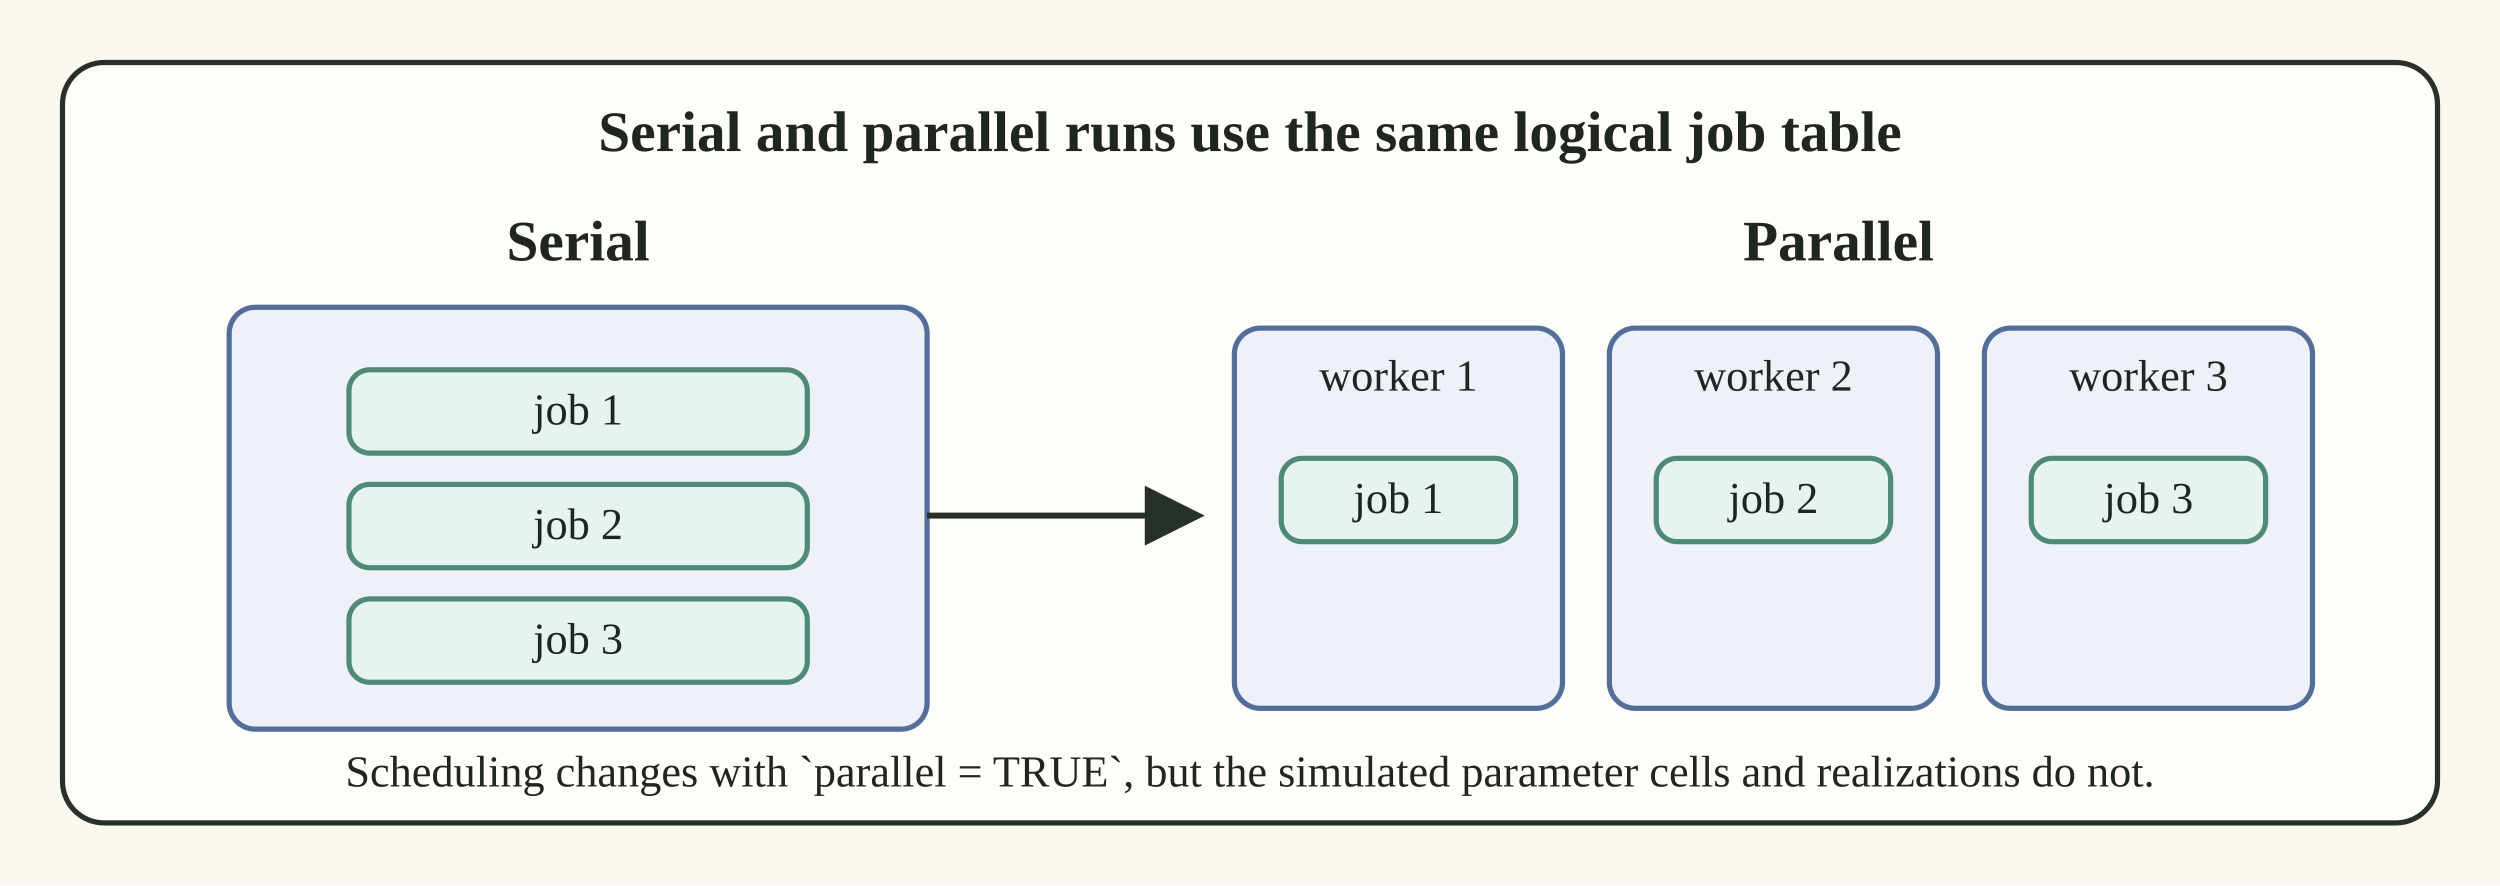
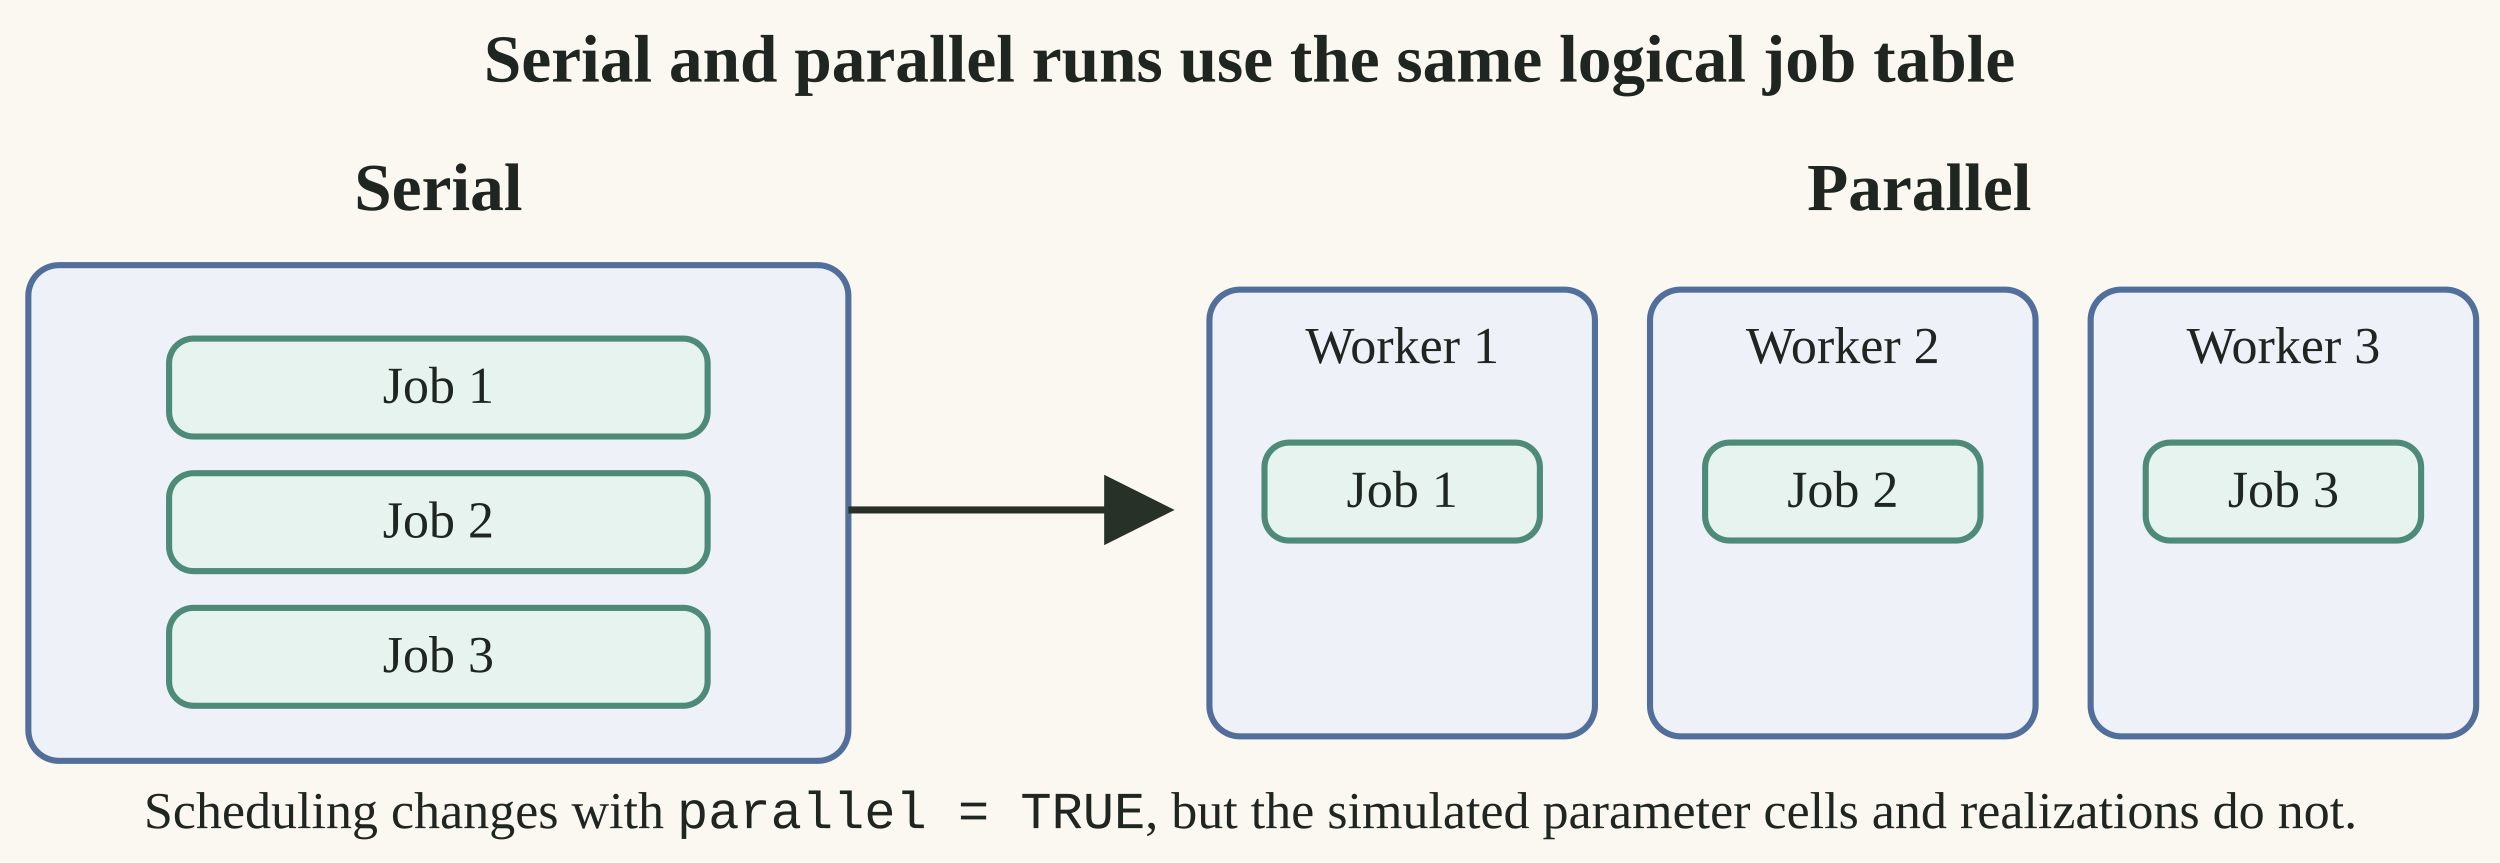
- <svg xmlns="http://www.w3.org/2000/svg" viewBox="0 0 960 340" role="img" aria-labelledby="title desc">
-   <defs>
-     <style>
+ <svg xmlns="http://www.w3.org/2000/svg" viewBox="0 0 817.05 281.903" role="img" aria-labelledby="title desc" version="1.1" id="svg18" width="817.05" height="281.903">
+   <defs id="defs1">
+     <style id="style1">
      .bg { fill: #fbf8f1; }
      .panel { fill: #fffdf8; stroke: #273128; stroke-width: 2; rx: 16; }
      .heading { font: 700 22px Georgia, "Times New Roman", serif; fill: #1f2520; }
      .label { font: 17px Georgia, "Times New Roman", serif; fill: #1f2520; }
      .job { fill: #e7f3ef; stroke: #4d8a78; stroke-width: 2; rx: 8; }
      .worker { fill: #eef1f8; stroke: #516f9a; stroke-width: 2; rx: 10; }
      .arrow { stroke: #273128; stroke-width: 2.3; marker-end: url(#arr); fill: none; }
    </style>
    <marker id="arr" markerWidth="10" markerHeight="10" refX="8" refY="5" orient="auto">
-       <path d="M0,0 L10,5 L0,10 z" fill="#273128" />
+       <path d="M 0,0 10,5 0,10 Z" fill="#273128" id="path1" />
    </marker>
  </defs>
-   <rect class="bg" width="960" height="340" />
-   <rect class="panel" x="24" y="24" width="912" height="292" rx="16" />
-   <text class="heading" x="480" y="58" text-anchor="middle">Serial and parallel runs use the same logical job table</text>
-   <text class="heading" x="222" y="100" text-anchor="middle">Serial</text>
-   <rect class="worker" x="88" y="118" width="268" height="162" rx="10" />
-   <rect class="job" x="134" y="142" width="176" height="32" rx="8" />
-   <rect class="job" x="134" y="186" width="176" height="32" rx="8" />
-   <rect class="job" x="134" y="230" width="176" height="32" rx="8" />
-   <text class="label" x="222" y="163" text-anchor="middle">job 1</text>
-   <text class="label" x="222" y="207" text-anchor="middle">job 2</text>
-   <text class="label" x="222" y="251" text-anchor="middle">job 3</text>
-   <text class="heading" x="706" y="100" text-anchor="middle">Parallel</text>
-   <rect class="worker" x="474" y="126" width="126" height="146" rx="10" />
-   <rect class="worker" x="618" y="126" width="126" height="146" rx="10" />
-   <rect class="worker" x="762" y="126" width="126" height="146" rx="10" />
-   <text class="label" x="537" y="150" text-anchor="middle">worker 1</text>
-   <text class="label" x="681" y="150" text-anchor="middle">worker 2</text>
-   <text class="label" x="825" y="150" text-anchor="middle">worker 3</text>
-   <rect class="job" x="492" y="176" width="90" height="32" rx="8" />
-   <rect class="job" x="636" y="176" width="90" height="32" rx="8" />
-   <rect class="job" x="780" y="176" width="90" height="32" rx="8" />
-   <text class="label" x="537" y="197" text-anchor="middle">job 1</text>
-   <text class="label" x="681" y="197" text-anchor="middle">job 2</text>
-   <text class="label" x="825" y="197" text-anchor="middle">job 3</text>
-   <path class="arrow" d="M356 198 C396 198, 420 198, 458 198" />
-   <text class="label" x="480" y="302" text-anchor="middle">Scheduling changes with `parallel = TRUE`, but the simulated parameter cells and realizations do not.</text>
+   <rect class="bg" width="817.05" height="281.903" id="rect1" x="0" y="0" style="stroke-width:1" />
+   <text class="heading" x="408.385" y="26.658" text-anchor="middle" id="text2" style="font-style:normal;font-variant:normal;font-weight:700;font-stretch:normal;font-size:22px;line-height:normal;font-family:Georgia, 'Times New Roman', serif">Serial and parallel runs use the same logical job table</text>
+   <text class="heading" x="143.263" y="68.658" text-anchor="middle" id="text3" style="font-style:normal;font-variant:normal;font-weight:700;font-stretch:normal;font-size:22px;line-height:normal;font-family:Georgia, 'Times New Roman', serif">Serial</text>
+   <rect class="worker" x="9.263" y="86.658" width="268" height="162" rx="10" id="rect3" ry="10" />
+   <rect class="job" x="55.263" y="110.658" width="176" height="32" rx="8" id="rect4" ry="8" />
+   <rect class="job" x="55.263" y="154.658" width="176" height="32" rx="8" id="rect5" ry="8" />
+   <rect class="job" x="55.263" y="198.658" width="176" height="32" rx="8" id="rect6" ry="8" />
+   <text class="label" x="143.263" y="131.658" text-anchor="middle" id="text6" style="font-style:normal;font-variant:normal;font-weight:normal;font-stretch:normal;font-size:17px;line-height:normal;font-family:Georgia, 'Times New Roman', serif">Job 1</text>
+   <text class="label" x="143.263" y="175.658" text-anchor="middle" id="text7" style="font-style:normal;font-variant:normal;font-weight:normal;font-stretch:normal;font-size:17px;line-height:normal;font-family:Georgia, 'Times New Roman', serif">Job 2</text>
+   <text class="label" x="143.263" y="219.658" text-anchor="middle" id="text8" style="font-style:normal;font-variant:normal;font-weight:normal;font-stretch:normal;font-size:17px;line-height:normal;font-family:Georgia, 'Times New Roman', serif">Job 3</text>
+   <text class="heading" x="627.263" y="68.658" text-anchor="middle" id="text9" style="font-style:normal;font-variant:normal;font-weight:700;font-stretch:normal;font-size:22px;line-height:normal;font-family:Georgia, 'Times New Roman', serif">Parallel</text>
+   <rect class="worker" x="395.263" y="94.658" width="126" height="146" rx="10" id="rect9" ry="10" />
+   <rect class="worker" x="539.263" y="94.658" width="126" height="146" rx="10" id="rect10" ry="10" />
+   <rect class="worker" x="683.263" y="94.658" width="126" height="146" rx="10" id="rect11" ry="10" />
+   <text class="label" x="458.263" y="118.658" text-anchor="middle" id="text11" style="font-style:normal;font-variant:normal;font-weight:normal;font-stretch:normal;font-size:17px;line-height:normal;font-family:Georgia, 'Times New Roman', serif">Worker 1</text>
+   <text class="label" x="602.263" y="118.658" text-anchor="middle" id="text12" style="font-style:normal;font-variant:normal;font-weight:normal;font-stretch:normal;font-size:17px;line-height:normal;font-family:Georgia, 'Times New Roman', serif">Worker 2</text>
+   <text class="label" x="746.263" y="118.658" text-anchor="middle" id="text13" style="font-style:normal;font-variant:normal;font-weight:normal;font-stretch:normal;font-size:17px;line-height:normal;font-family:Georgia, 'Times New Roman', serif">Worker 3</text>
+   <rect class="job" x="413.263" y="144.658" width="90" height="32" rx="8" id="rect13" ry="8" />
+   <rect class="job" x="557.263" y="144.658" width="90" height="32" rx="8" id="rect14" ry="8" />
+   <rect class="job" x="701.263" y="144.658" width="90" height="32" rx="8" id="rect15" ry="8" />
+   <text class="label" x="458.263" y="165.658" text-anchor="middle" id="text15" style="font-style:normal;font-variant:normal;font-weight:normal;font-stretch:normal;font-size:17px;line-height:normal;font-family:Georgia, 'Times New Roman', serif">Job 1</text>
+   <text class="label" x="602.263" y="165.658" text-anchor="middle" id="text16" style="font-style:normal;font-variant:normal;font-weight:normal;font-stretch:normal;font-size:17px;line-height:normal;font-family:Georgia, 'Times New Roman', serif">Job 2</text>
+   <text class="label" x="746.263" y="165.658" text-anchor="middle" id="text17" style="font-style:normal;font-variant:normal;font-weight:normal;font-stretch:normal;font-size:17px;line-height:normal;font-family:Georgia, 'Times New Roman', serif">Job 3</text>
+   <path class="arrow" d="m 277.263,166.658 c 40,0 64,0 102,0" id="path17" />
+   <text class="label" x="408.703" y="270.658" text-anchor="middle" id="text18" style="font-style:normal;font-variant:normal;font-weight:normal;font-stretch:normal;font-size:17px;line-height:normal;font-family:Georgia, 'Times New Roman', serif;text-anchor:middle;fill:#1f2520">Scheduling changes with <tspan style="font-style:normal;font-variant:normal;font-weight:normal;font-stretch:normal;font-size:17px;font-family:'Courier New';-inkscape-font-specification:'Courier New, Normal';font-variant-ligatures:normal;font-variant-caps:normal;font-variant-numeric:normal;font-variant-east-asian:normal" id="tspan18">parallel = TRUE</tspan>, but the simulated parameter cells and realizations do not.</text>
</svg>
